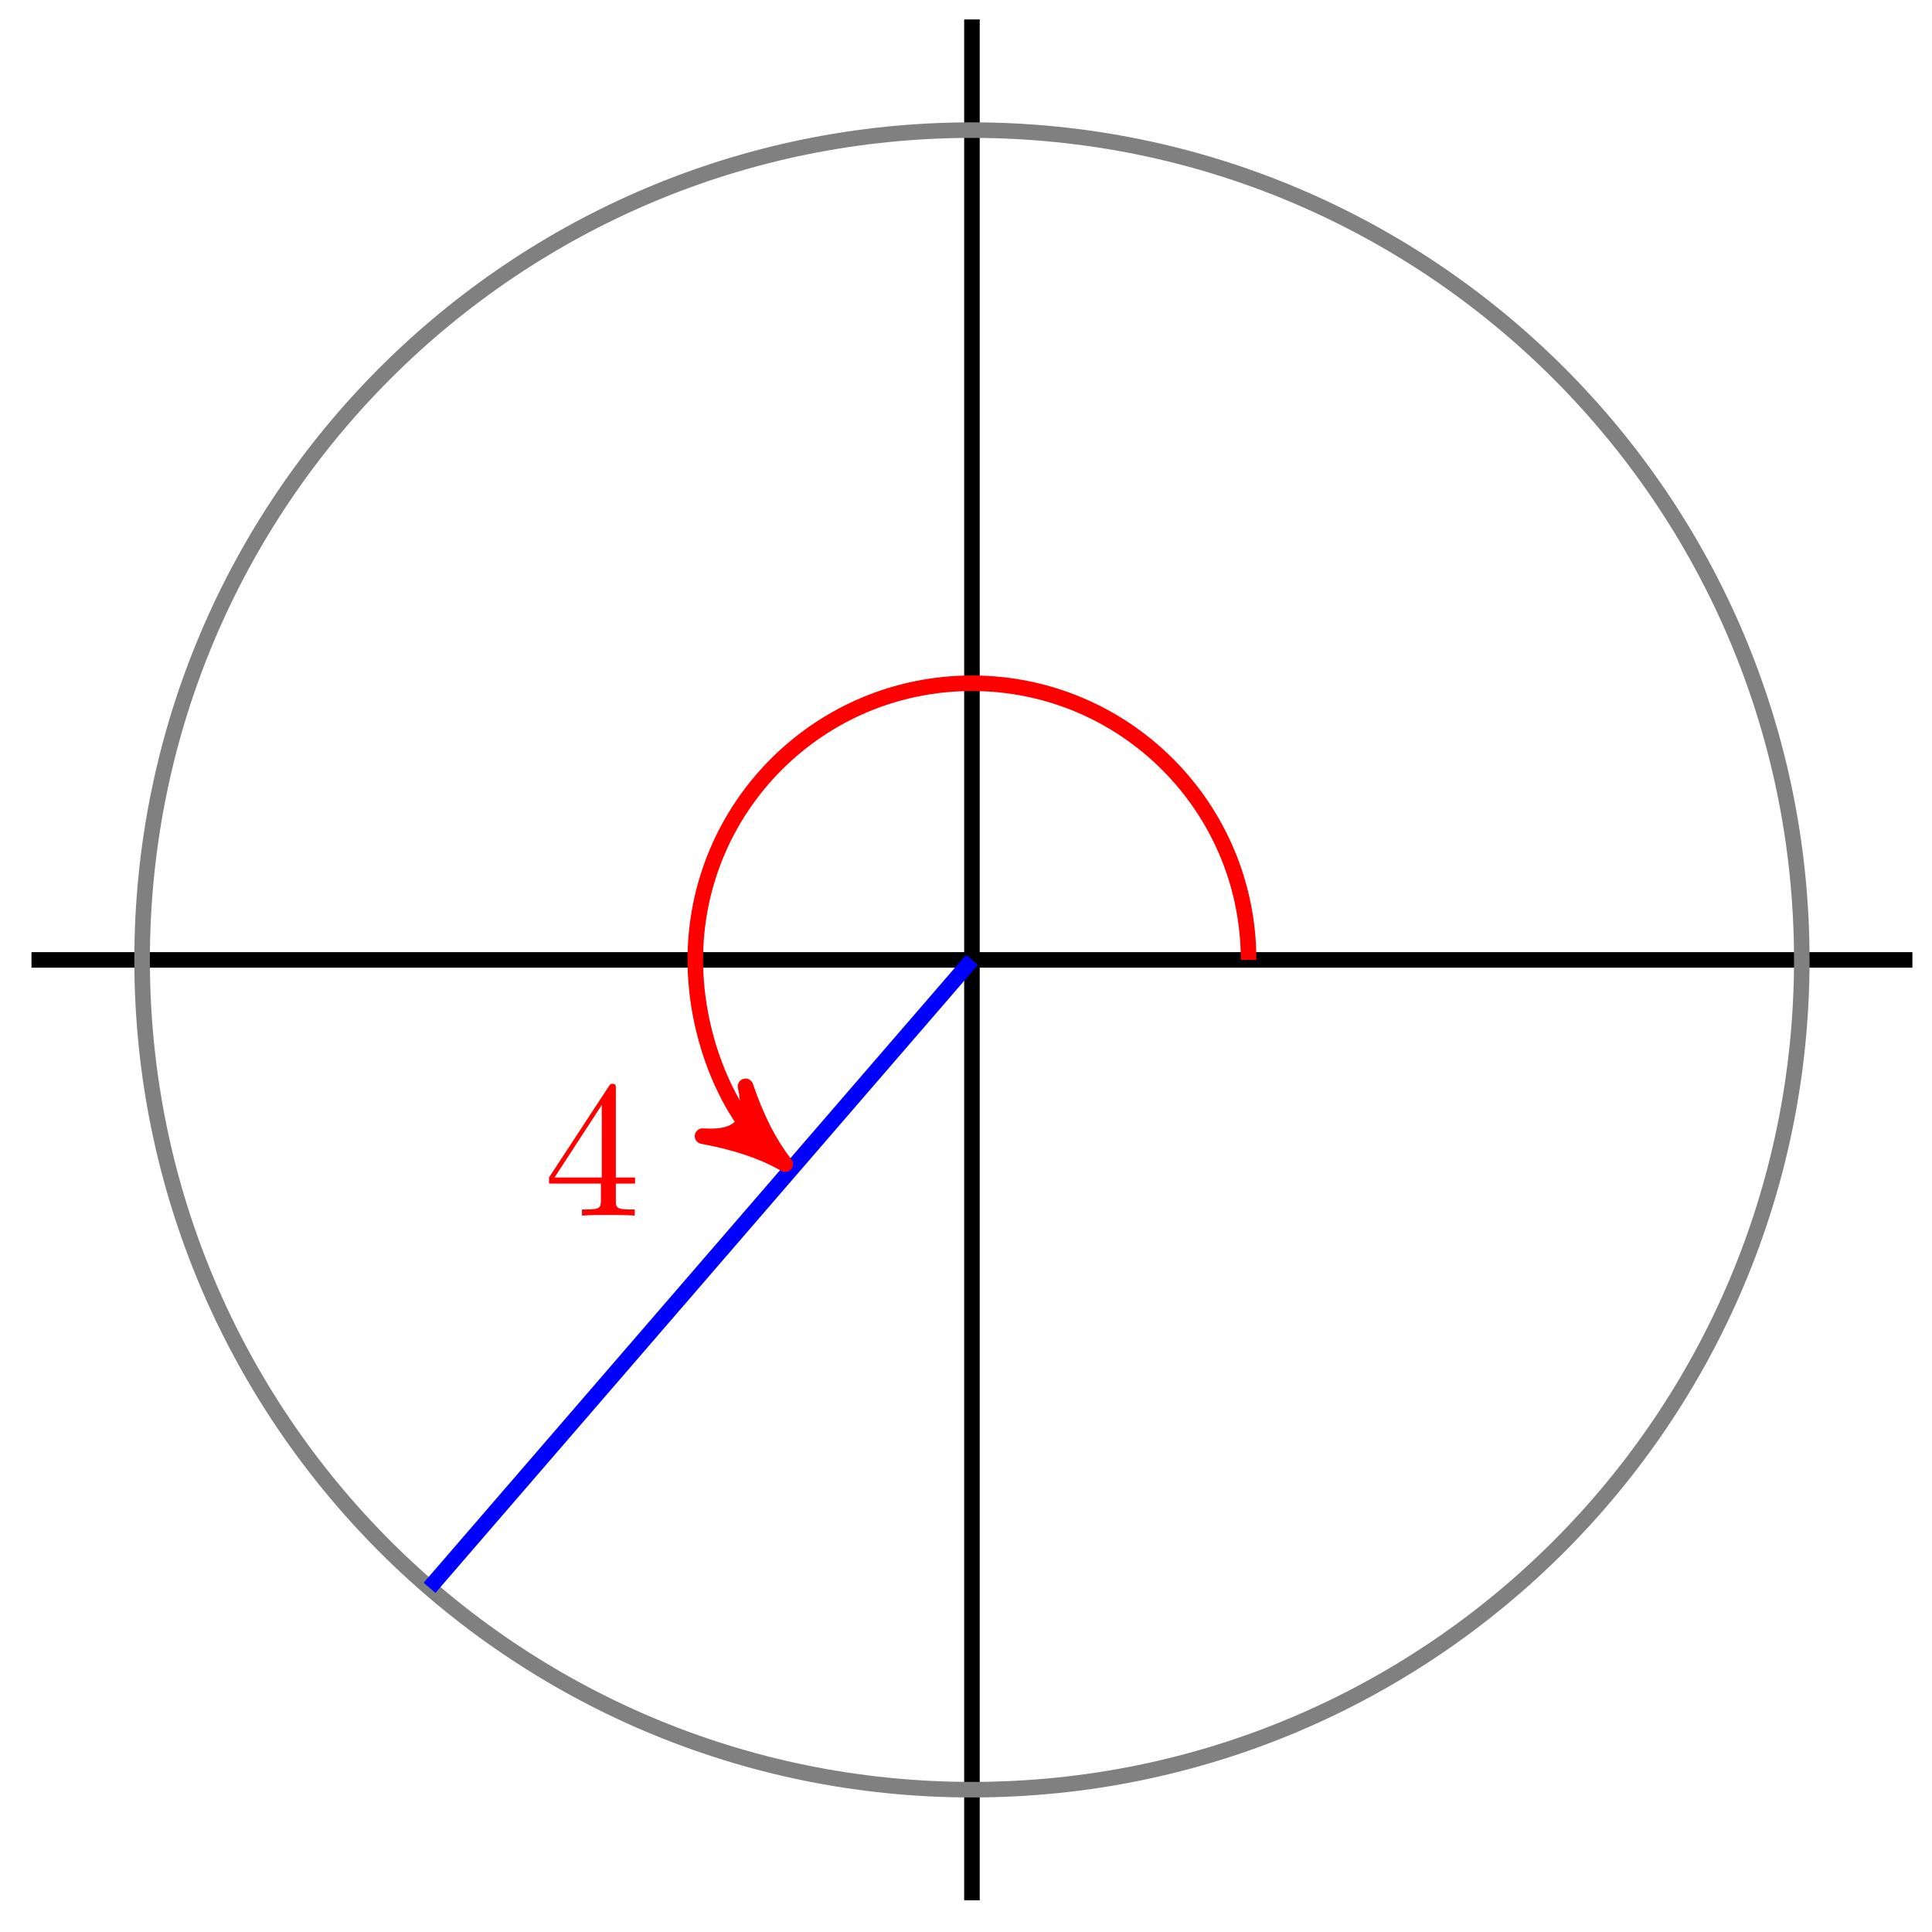
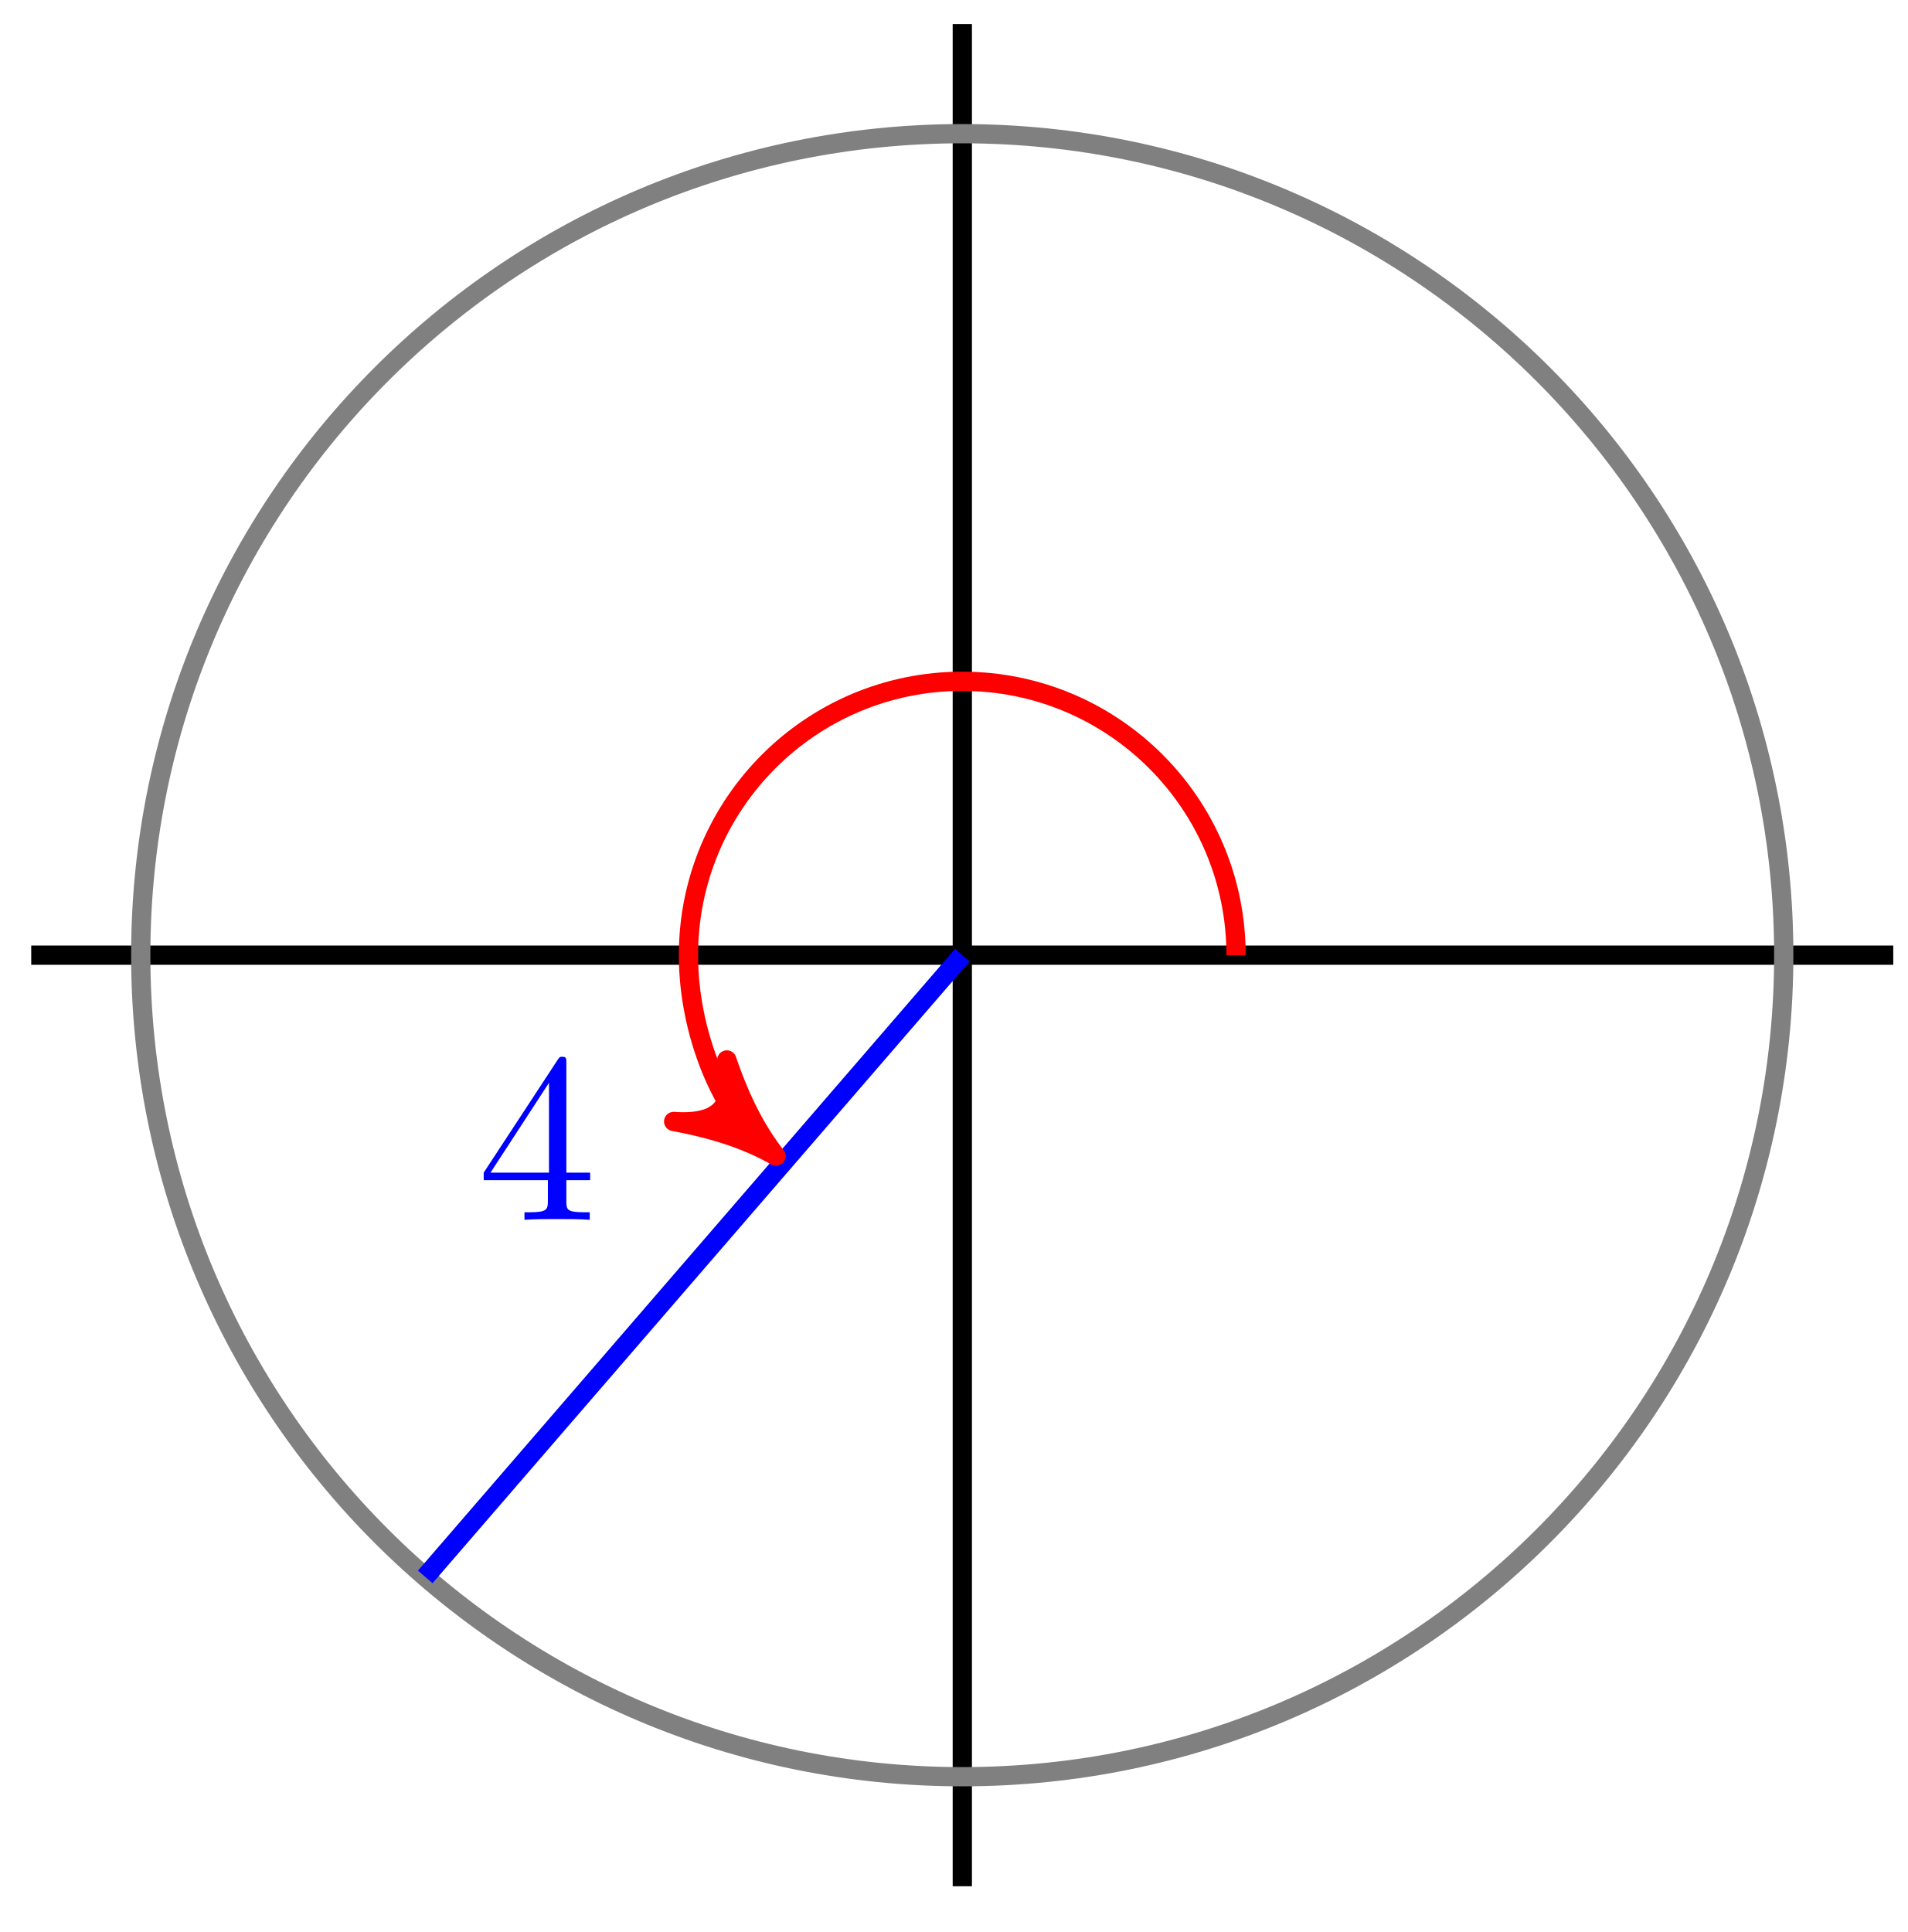
- <svg xmlns="http://www.w3.org/2000/svg" xmlns:xlink="http://www.w3.org/1999/xlink" width="99pt" height="99pt" viewBox="0 0 99 99" version="1.1">
+ <svg xmlns="http://www.w3.org/2000/svg" xmlns:xlink="http://www.w3.org/1999/xlink" width="79pt" height="80pt" viewBox="0 0 79 80" version="1.1">
  <defs>
    <g>
      <symbol overflow="visible" id="glyph0-0">
        <path style="stroke:none;" d="" />
      </symbol>
      <symbol overflow="visible" id="glyph0-1">
        <path style="stroke:none;" d="M 4.688 -1.641 L 4.688 -1.953 L 3.703 -1.953 L 3.703 -6.484 C 3.703 -6.688 3.703 -6.75 3.531 -6.75 C 3.453 -6.75 3.422 -6.75 3.344 -6.625 L 0.281 -1.953 L 0.281 -1.641 L 2.938 -1.641 L 2.938 -0.781 C 2.938 -0.422 2.906 -0.312 2.172 -0.312 L 1.969 -0.312 L 1.969 0 C 2.375 -0.031 2.891 -0.031 3.312 -0.031 C 3.734 -0.031 4.25 -0.031 4.672 0 L 4.672 -0.312 L 4.453 -0.312 C 3.719 -0.312 3.703 -0.422 3.703 -0.781 L 3.703 -1.641 Z M 2.984 -1.953 L 0.562 -1.953 L 2.984 -5.672 Z M 2.984 -1.953 " />
      </symbol>
    </g>
  </defs>
  <g id="surface1">
-     <path style="fill:none;stroke-width:0.797;stroke-linecap:butt;stroke-linejoin:miter;stroke:rgb(0%,0%,0%);stroke-opacity:1;stroke-miterlimit:10;" d="M -48.189 -0.001 L 48.189 -0.001 " transform="matrix(1.00005,0,0,-1,49.80474,49.187)" />
-     <path style="fill:none;stroke-width:0.797;stroke-linecap:butt;stroke-linejoin:miter;stroke:rgb(0%,0%,0%);stroke-opacity:1;stroke-miterlimit:10;" d="M -0 -48.188 L -0 48.191 " transform="matrix(1.00005,0,0,-1,49.80474,49.187)" />
-     <path style="fill:none;stroke-width:0.797;stroke-linecap:butt;stroke-linejoin:miter;stroke:rgb(50%,50%,50%);stroke-opacity:1;stroke-miterlimit:10;" d="M 42.521 -0.001 C 42.521 23.484 23.483 42.519 -0 42.519 C -23.483 42.519 -42.521 23.484 -42.521 -0.001 C -42.521 -23.485 -23.483 -42.52 -0 -42.52 C 23.483 -42.52 42.521 -23.485 42.521 -0.001 Z M 42.521 -0.001 " transform="matrix(1.00005,0,0,-1,49.80474,49.187)" />
-     <path style="fill:none;stroke-width:0.797;stroke-linecap:butt;stroke-linejoin:miter;stroke:rgb(0%,0%,100%);stroke-opacity:1;stroke-miterlimit:10;" d="M -27.792 -32.176 L -0 -0.001 " transform="matrix(1.00005,0,0,-1,49.80474,49.187)" />
-     <path style="fill:none;stroke-width:0.797;stroke-linecap:butt;stroke-linejoin:miter;stroke:rgb(100%,0%,0%);stroke-opacity:1;stroke-miterlimit:10;" d="M 14.175 -0.001 C 14.175 7.828 7.828 14.175 -0 14.175 C -7.828 14.175 -14.175 7.828 -14.175 -0.001 C -14.175 -4.118 -12.382 -8.036 -10.351 -9.79 " transform="matrix(1.00005,0,0,-1,49.80474,49.187)" />
-     <path style="fill-rule:nonzero;fill:rgb(100%,0%,0%);fill-opacity:1;stroke-width:0.797;stroke-linecap:butt;stroke-linejoin:round;stroke:rgb(100%,0%,0%);stroke-opacity:1;stroke-miterlimit:10;" d="M 1.036 -0 C -0.258 0.261 -1.555 0.777 -3.109 1.685 C -1.555 0.519 -1.553 -0.517 -3.109 -1.685 C -1.555 -0.777 -0.257 -0.26 1.036 -0 Z M 1.036 -0 " transform="matrix(0.756798,0.65363,0.653663,-0.75676,39.45447,58.97535)" />
-     <g style="fill:rgb(100%,0%,0%);fill-opacity:1;">
-       <use xlink:href="#glyph0-1" x="27.854" y="62.289" />
+     <path style="fill:none;stroke-width:0.797;stroke-linecap:butt;stroke-linejoin:miter;stroke:rgb(0%,0%,0%);stroke-opacity:1;stroke-miterlimit:10;" d="M -38.553 0 L 38.552 0 " transform="matrix(1,0,0,-1.00005,39.846,39.55123)" />
+     <path style="fill:none;stroke-width:0.797;stroke-linecap:butt;stroke-linejoin:miter;stroke:rgb(0%,0%,0%);stroke-opacity:1;stroke-miterlimit:10;" d="M 0.002 -38.552 L 0.002 38.553 " transform="matrix(1,0,0,-1.00005,39.846,39.55123)" />
+     <path style="fill:none;stroke-width:0.797;stroke-linecap:butt;stroke-linejoin:miter;stroke:rgb(50%,50%,50%);stroke-opacity:1;stroke-miterlimit:10;" d="M 34.017 0 C 34.017 18.789 18.787 34.014 0.002 34.014 C -18.787 34.014 -34.018 18.789 -34.018 0 C -34.018 -18.788 -18.787 -34.017 0.002 -34.017 C 18.787 -34.017 34.017 -18.788 34.017 0 Z M 34.017 0 " transform="matrix(1,0,0,-1.00005,39.846,39.55123)" />
+     <path style="fill:none;stroke-width:0.797;stroke-linecap:butt;stroke-linejoin:miter;stroke:rgb(0%,0%,100%);stroke-opacity:1;stroke-miterlimit:10;" d="M -22.237 -25.744 L 0.002 0 " transform="matrix(1,0,0,-1.00005,39.846,39.55123)" />
+     <path style="fill:none;stroke-width:0.797;stroke-linecap:butt;stroke-linejoin:miter;stroke:rgb(100%,0%,0%);stroke-opacity:1;stroke-miterlimit:10;" d="M 11.338 0 C 11.338 6.262 6.263 11.34 0.002 11.34 C -6.264 11.34 -11.338 6.262 -11.338 0 C -11.338 -3.296 -9.905 -6.429 -8.498 -7.644 " transform="matrix(1,0,0,-1.00005,39.846,39.55123)" />
+     <path style="fill-rule:nonzero;fill:rgb(100%,0%,0%);fill-opacity:1;stroke-width:0.797;stroke-linecap:butt;stroke-linejoin:round;stroke:rgb(100%,0%,0%);stroke-opacity:1;stroke-miterlimit:10;" d="M 1.035 0.001 C -0.258 0.261 -1.556 0.777 -3.107 1.683 C -1.555 0.519 -1.553 -0.517 -3.109 -1.685 C -1.556 -0.777 -0.258 -0.259 1.035 0.001 Z M 1.035 0.001 " transform="matrix(0.75676,0.653663,0.65363,-0.756798,31.34905,47.19478)" />
+     <g style="fill:rgb(0%,0%,100%);fill-opacity:1;">
+       <use xlink:href="#glyph0-1" x="19.749" y="50.509" />
    </g>
  </g>
</svg>
